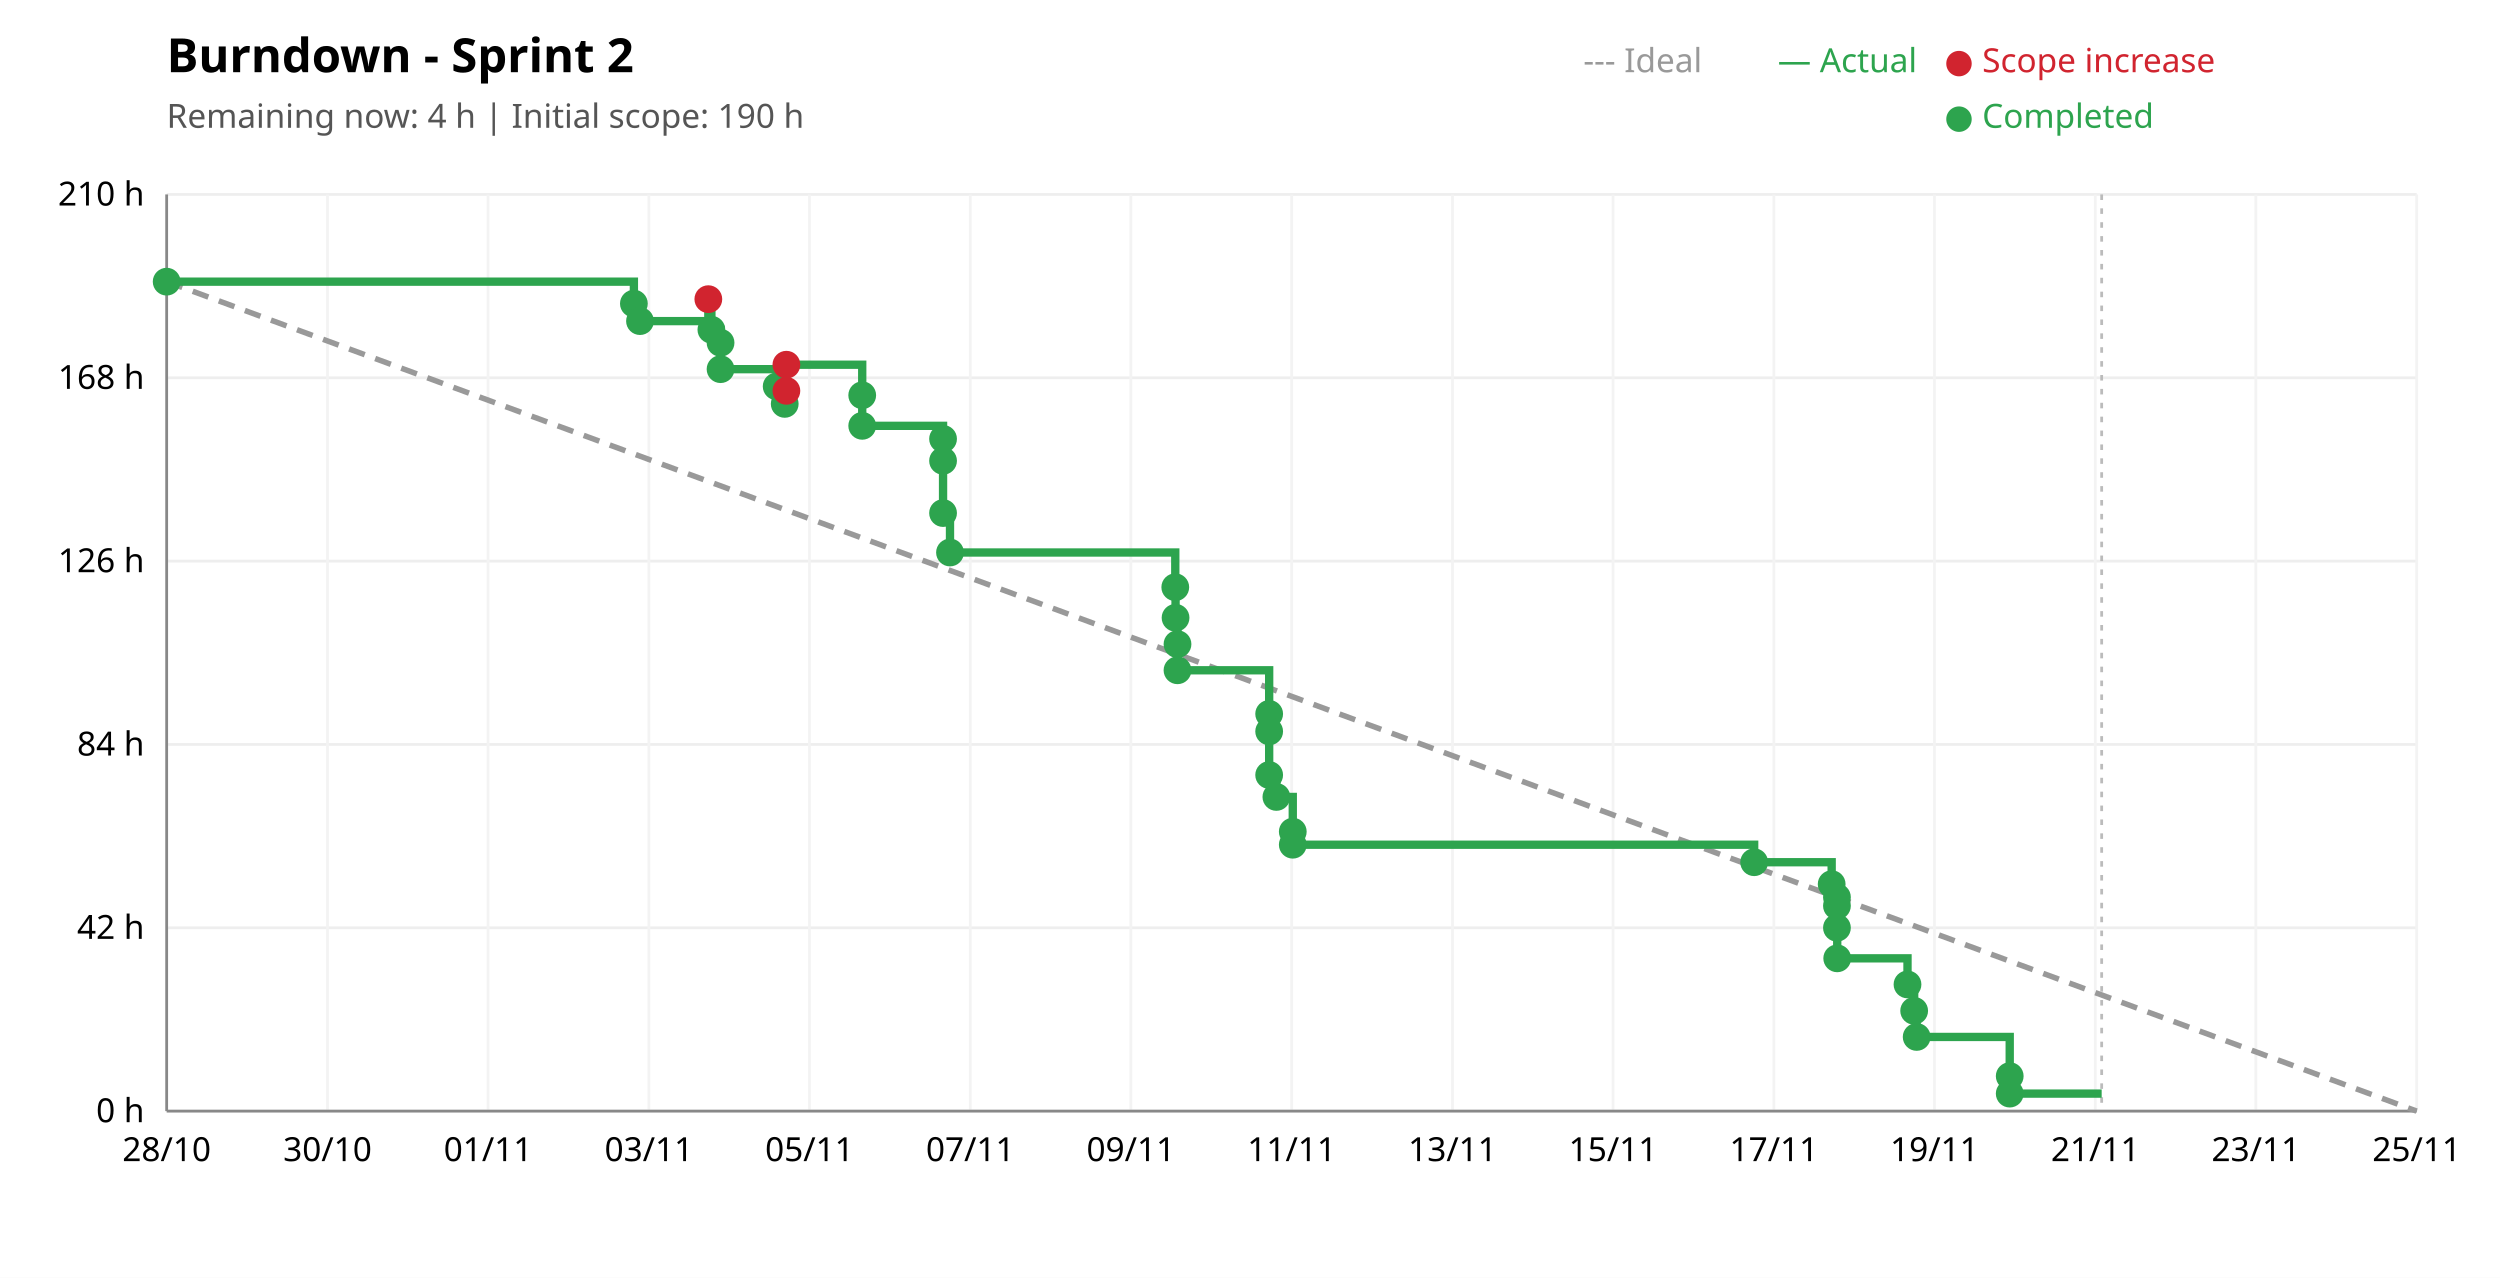
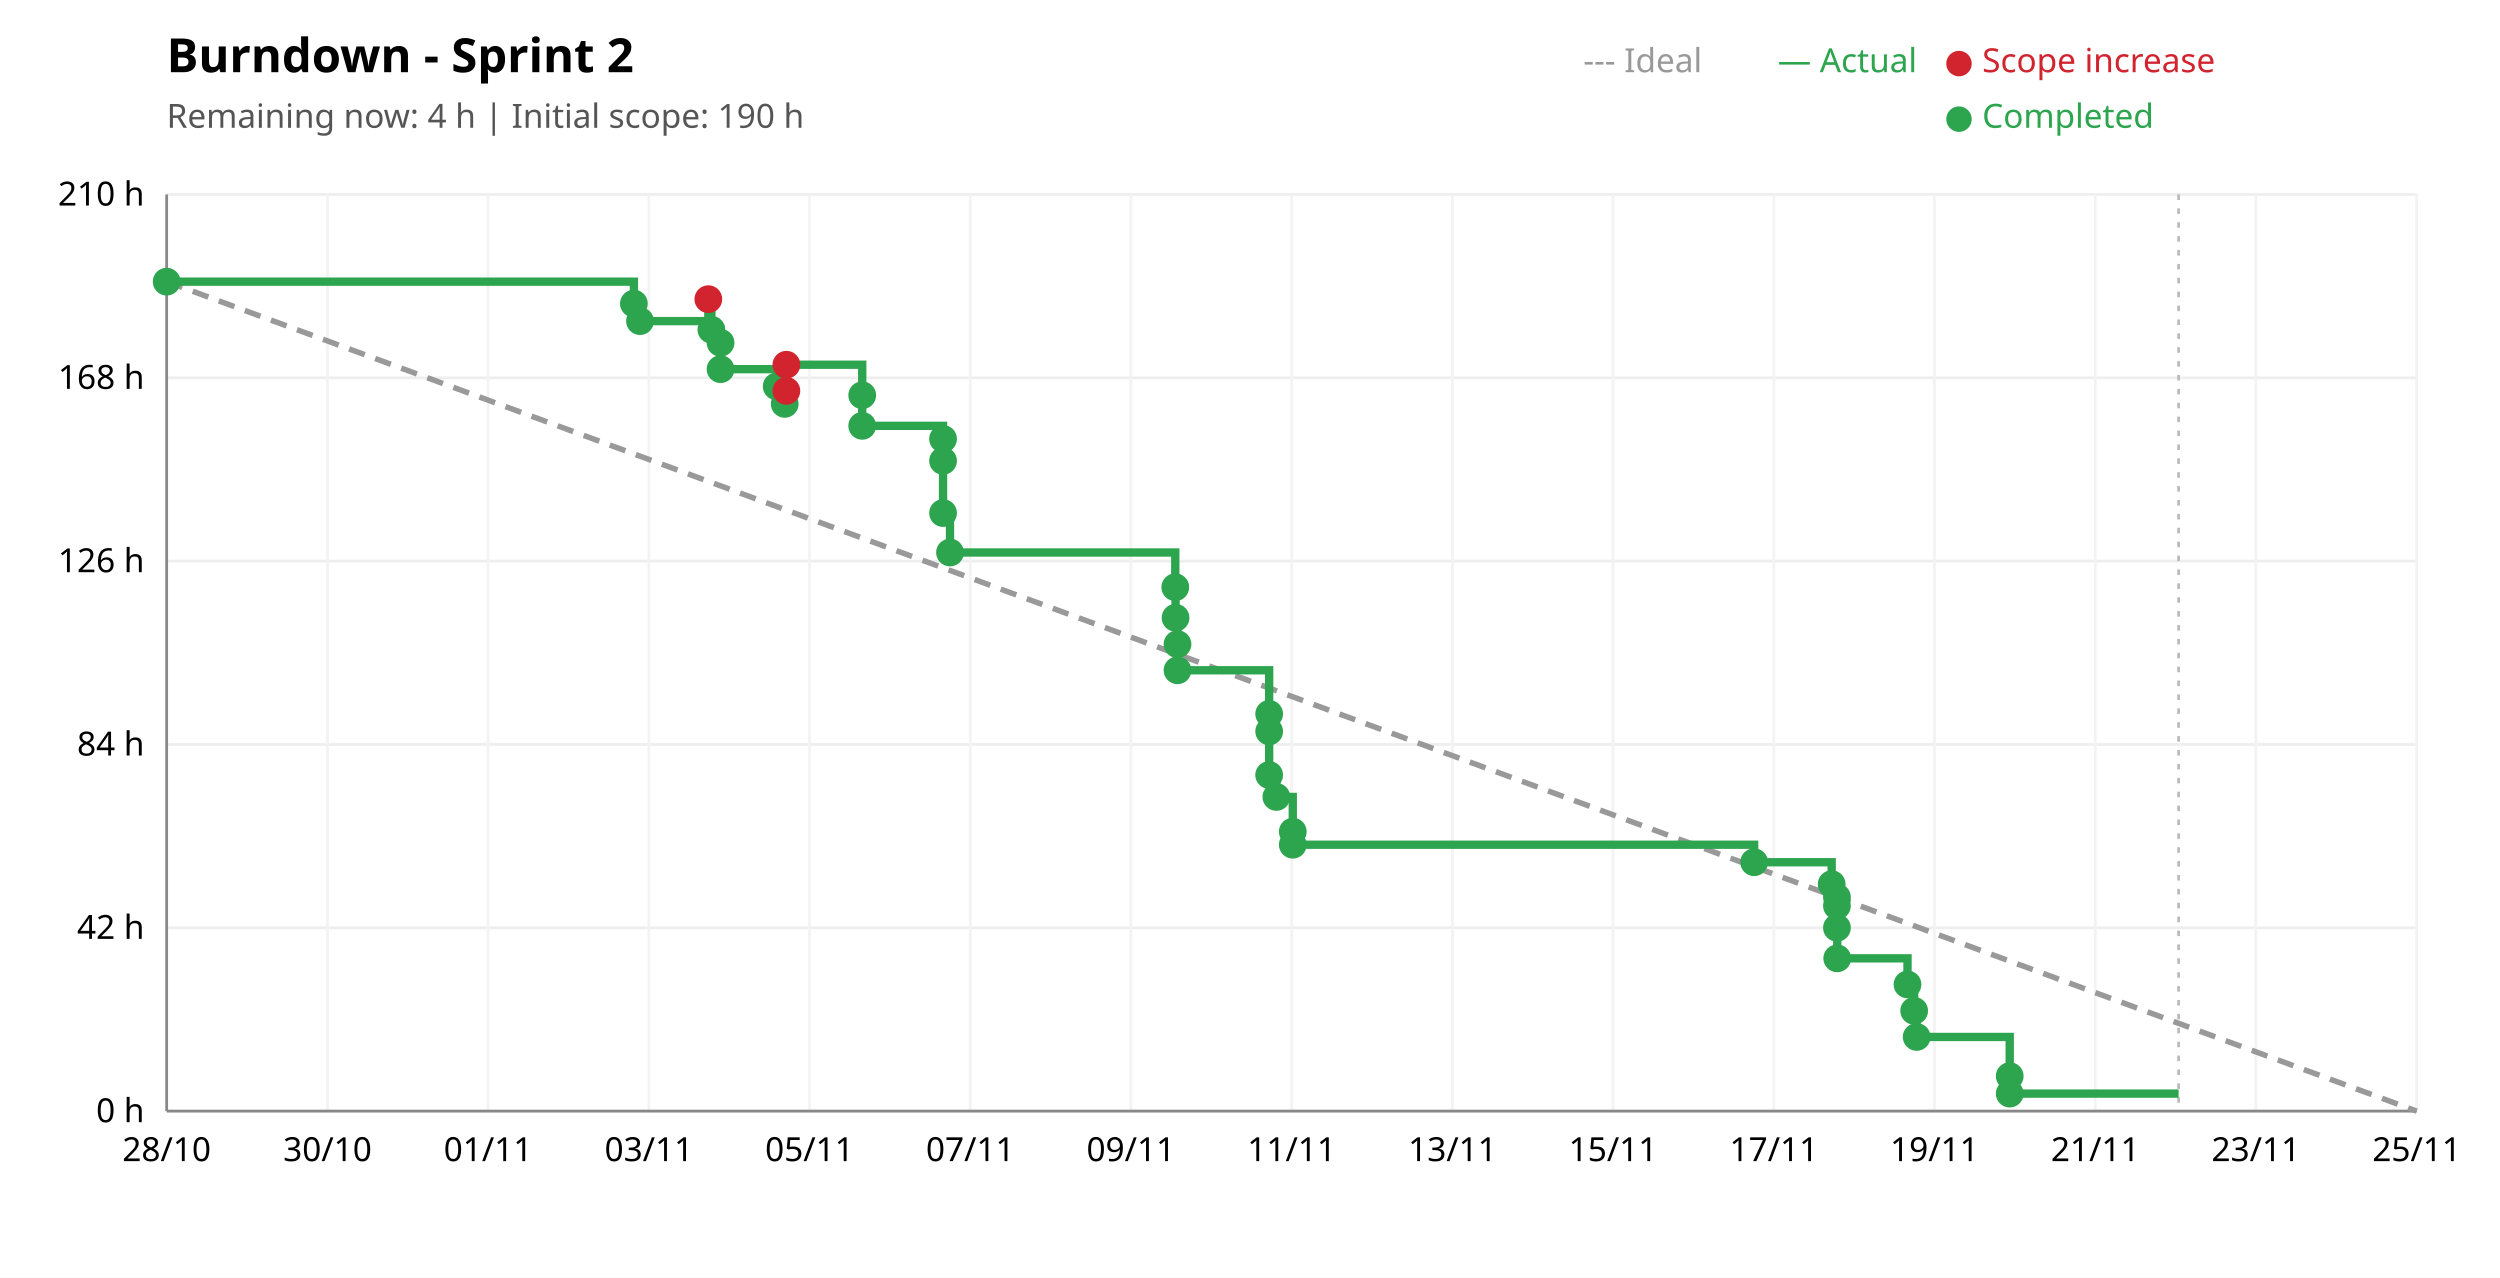
<svg xmlns="http://www.w3.org/2000/svg" width="900" height="460" font-family="sans-serif" font-size="12">
  <rect width="100%" height="100%" fill="white" />
  <text x="60" y="26" font-size="17" font-weight="bold">Burndown - Sprint 2</text>
  <text x="60" y="46" fill="#555">Remaining now: 4 h  |  Initial scope: 190 h</text>
  <line x1="60" y1="400.0" x2="870" y2="400.0" stroke="#eee" />
  <text x="52" y="404.0" text-anchor="end">0 h</text>
  <line x1="60" y1="334.0" x2="870" y2="334.0" stroke="#eee" />
  <text x="52" y="338.0" text-anchor="end">42 h</text>
  <line x1="60" y1="268.0" x2="870" y2="268.0" stroke="#eee" />
  <text x="52" y="272.0" text-anchor="end">84 h</text>
  <line x1="60" y1="202.0" x2="870" y2="202.0" stroke="#eee" />
  <text x="52" y="206.0" text-anchor="end">126 h</text>
  <line x1="60" y1="136.0" x2="870" y2="136.0" stroke="#eee" />
  <text x="52" y="140.0" text-anchor="end">168 h</text>
  <line x1="60" y1="70.0" x2="870" y2="70.0" stroke="#eee" />
  <text x="52" y="74.0" text-anchor="end">210 h</text>
  <line x1="60.0" y1="70" x2="60.0" y2="400" stroke="#f3f3f3" />
  <text x="60.0" y="418" text-anchor="middle">28/10</text>
  <line x1="117.9" y1="70" x2="117.9" y2="400" stroke="#f3f3f3" />
  <text x="117.9" y="418" text-anchor="middle">30/10</text>
  <line x1="175.7" y1="70" x2="175.7" y2="400" stroke="#f3f3f3" />
  <text x="175.7" y="418" text-anchor="middle">01/11</text>
  <line x1="233.6" y1="70" x2="233.6" y2="400" stroke="#f3f3f3" />
  <text x="233.6" y="418" text-anchor="middle">03/11</text>
  <line x1="291.4" y1="70" x2="291.4" y2="400" stroke="#f3f3f3" />
  <text x="291.4" y="418" text-anchor="middle">05/11</text>
  <line x1="349.3" y1="70" x2="349.3" y2="400" stroke="#f3f3f3" />
  <text x="349.3" y="418" text-anchor="middle">07/11</text>
  <line x1="407.1" y1="70" x2="407.1" y2="400" stroke="#f3f3f3" />
  <text x="407.1" y="418" text-anchor="middle">09/11</text>
  <line x1="465.0" y1="70" x2="465.0" y2="400" stroke="#f3f3f3" />
  <text x="465.0" y="418" text-anchor="middle">11/11</text>
  <line x1="522.9" y1="70" x2="522.9" y2="400" stroke="#f3f3f3" />
  <text x="522.9" y="418" text-anchor="middle">13/11</text>
  <line x1="580.7" y1="70" x2="580.7" y2="400" stroke="#f3f3f3" />
  <text x="580.7" y="418" text-anchor="middle">15/11</text>
  <line x1="638.6" y1="70" x2="638.6" y2="400" stroke="#f3f3f3" />
  <text x="638.6" y="418" text-anchor="middle">17/11</text>
  <line x1="696.4" y1="70" x2="696.4" y2="400" stroke="#f3f3f3" />
  <text x="696.4" y="418" text-anchor="middle">19/11</text>
  <line x1="754.3" y1="70" x2="754.3" y2="400" stroke="#f3f3f3" />
  <text x="754.3" y="418" text-anchor="middle">21/11</text>
  <line x1="812.1" y1="70" x2="812.1" y2="400" stroke="#f3f3f3" />
  <text x="812.1" y="418" text-anchor="middle">23/11</text>
  <line x1="870.0" y1="70" x2="870.0" y2="400" stroke="#f3f3f3" />
  <text x="870.0" y="418" text-anchor="middle">25/11</text>
  <line x1="60" y1="400" x2="870" y2="400" stroke="#888" />
  <line x1="60" y1="70" x2="60" y2="400" stroke="#888" />
-   <line x1="756.6" y1="70" x2="756.6" y2="400" stroke="#bbb" stroke-dasharray="2 3" />
+   <line x1="784.3" y1="70" x2="784.3" y2="400" stroke="#bbb" stroke-dasharray="2 3" />
  <polyline points="60.0,101.4 870.0,400.0" fill="none" stroke="#999" stroke-dasharray="6 4" stroke-width="2" />
-   <polyline points="60.0,101.4 228.2,101.4 228.2,109.3 230.4,109.3 230.4,115.6 255.0,115.6 255.0,107.7 256.1,107.7 256.1,118.7 259.4,118.7 259.4,123.4 259.4,123.4 259.4,132.9 279.6,132.9 279.6,139.1 282.5,139.1 282.5,145.4 283.1,145.4 283.1,140.7 283.1,140.7 283.1,131.3 310.4,131.3 310.4,142.3 310.4,142.3 310.4,153.3 339.5,153.3 339.5,158.0 339.5,158.0 339.5,165.9 339.5,165.9 339.5,184.7 342.0,184.7 342.0,198.9 423.1,198.9 423.1,211.4 423.2,211.4 423.2,222.4 423.9,222.4 423.9,231.9 423.9,231.9 423.9,241.3 456.9,241.3 456.9,257.0 456.9,257.0 456.9,263.3 456.9,263.3 456.9,279.0 459.5,279.0 459.5,286.9 465.4,286.9 465.4,299.4 465.4,299.4 465.4,304.1 631.5,304.1 631.5,310.4 659.4,310.4 659.4,318.3 661.3,318.3 661.3,323.0 661.3,323.0 661.3,326.1 661.3,326.1 661.3,334.0 661.4,334.0 661.4,345.0 686.7,345.0 686.7,354.4 689.1,354.4 689.1,363.9 690.0,363.9 690.0,373.3 723.5,373.3 723.5,387.4 723.5,387.4 723.5,393.7 756.6,393.7" fill="none" stroke="#2da44e" stroke-width="3" />
+   <polyline points="60.0,101.4 228.2,101.4 228.2,109.3 230.4,109.3 230.4,115.6 255.0,115.6 255.0,107.7 256.1,107.7 256.1,118.7 259.4,118.7 259.4,123.4 259.4,123.4 259.4,132.9 279.6,132.9 279.6,139.1 282.5,139.1 282.5,145.4 283.1,145.4 283.1,140.7 283.1,140.7 283.1,131.3 310.4,131.3 310.4,142.3 310.4,142.3 310.4,153.3 339.5,153.3 339.5,158.0 339.5,158.0 339.5,165.9 339.5,165.9 339.5,184.7 342.0,184.7 342.0,198.9 423.1,198.9 423.1,211.4 423.2,211.4 423.2,222.4 423.9,222.4 423.9,231.9 423.9,231.9 423.9,241.3 456.9,241.3 456.9,257.0 456.9,257.0 456.9,263.3 456.9,263.3 456.9,279.0 459.5,279.0 459.5,286.9 465.4,286.9 465.4,299.4 465.4,299.4 465.4,304.1 631.5,304.1 631.5,310.4 659.4,310.4 659.4,318.3 661.3,318.3 661.3,323.0 661.3,323.0 661.3,326.1 661.3,326.1 661.3,334.0 661.4,334.0 661.4,345.0 686.7,345.0 686.7,354.4 689.1,354.4 689.1,363.9 690.0,363.9 690.0,373.3 723.5,373.3 723.5,387.4 723.5,387.4 723.5,393.7 784.3,393.7" fill="none" stroke="#2da44e" stroke-width="3" />
  <circle cx="228.2" cy="109.3" r="5" fill="#2da44e" />
  <circle cx="230.4" cy="115.6" r="5" fill="#2da44e" />
  <circle cx="255.0" cy="107.7" r="5" fill="#d1242f" />
  <circle cx="256.1" cy="118.7" r="5" fill="#2da44e" />
  <circle cx="259.4" cy="123.4" r="5" fill="#2da44e" />
  <circle cx="259.4" cy="132.9" r="5" fill="#2da44e" />
  <circle cx="279.6" cy="139.1" r="5" fill="#2da44e" />
  <circle cx="282.5" cy="145.4" r="5" fill="#2da44e" />
  <circle cx="283.1" cy="140.7" r="5" fill="#d1242f" />
  <circle cx="283.1" cy="131.3" r="5" fill="#d1242f" />
  <circle cx="310.4" cy="142.3" r="5" fill="#2da44e" />
  <circle cx="310.4" cy="153.3" r="5" fill="#2da44e" />
  <circle cx="339.5" cy="158.0" r="5" fill="#2da44e" />
  <circle cx="339.5" cy="165.9" r="5" fill="#2da44e" />
  <circle cx="339.5" cy="184.7" r="5" fill="#2da44e" />
  <circle cx="342.0" cy="198.9" r="5" fill="#2da44e" />
  <circle cx="423.1" cy="211.4" r="5" fill="#2da44e" />
  <circle cx="423.2" cy="222.4" r="5" fill="#2da44e" />
  <circle cx="423.9" cy="231.9" r="5" fill="#2da44e" />
  <circle cx="423.9" cy="241.3" r="5" fill="#2da44e" />
  <circle cx="456.9" cy="257.0" r="5" fill="#2da44e" />
  <circle cx="456.9" cy="263.3" r="5" fill="#2da44e" />
  <circle cx="456.9" cy="279.0" r="5" fill="#2da44e" />
  <circle cx="459.5" cy="286.9" r="5" fill="#2da44e" />
  <circle cx="465.4" cy="299.4" r="5" fill="#2da44e" />
  <circle cx="465.4" cy="304.1" r="5" fill="#2da44e" />
  <circle cx="631.5" cy="310.4" r="5" fill="#2da44e" />
  <circle cx="659.4" cy="318.3" r="5" fill="#2da44e" />
  <circle cx="661.3" cy="323.0" r="5" fill="#2da44e" />
  <circle cx="661.3" cy="326.1" r="5" fill="#2da44e" />
  <circle cx="661.3" cy="334.0" r="5" fill="#2da44e" />
  <circle cx="661.4" cy="345.0" r="5" fill="#2da44e" />
  <circle cx="686.7" cy="354.4" r="5" fill="#2da44e" />
  <circle cx="689.1" cy="363.9" r="5" fill="#2da44e" />
  <circle cx="690.0" cy="373.3" r="5" fill="#2da44e" />
  <circle cx="723.5" cy="387.4" r="5" fill="#2da44e" />
  <circle cx="723.5" cy="393.7" r="5" fill="#2da44e" />
  <circle cx="60.0" cy="101.4" r="5" fill="#2da44e" />
  <text x="570" y="26" fill="#999">--- Ideal</text>
  <text x="640" y="26" fill="#2da44e">— Actual</text>
  <text x="700" y="26" fill="#d1242f">● Scope increase</text>
  <text x="700" y="46" fill="#2da44e">● Completed</text>
</svg>
